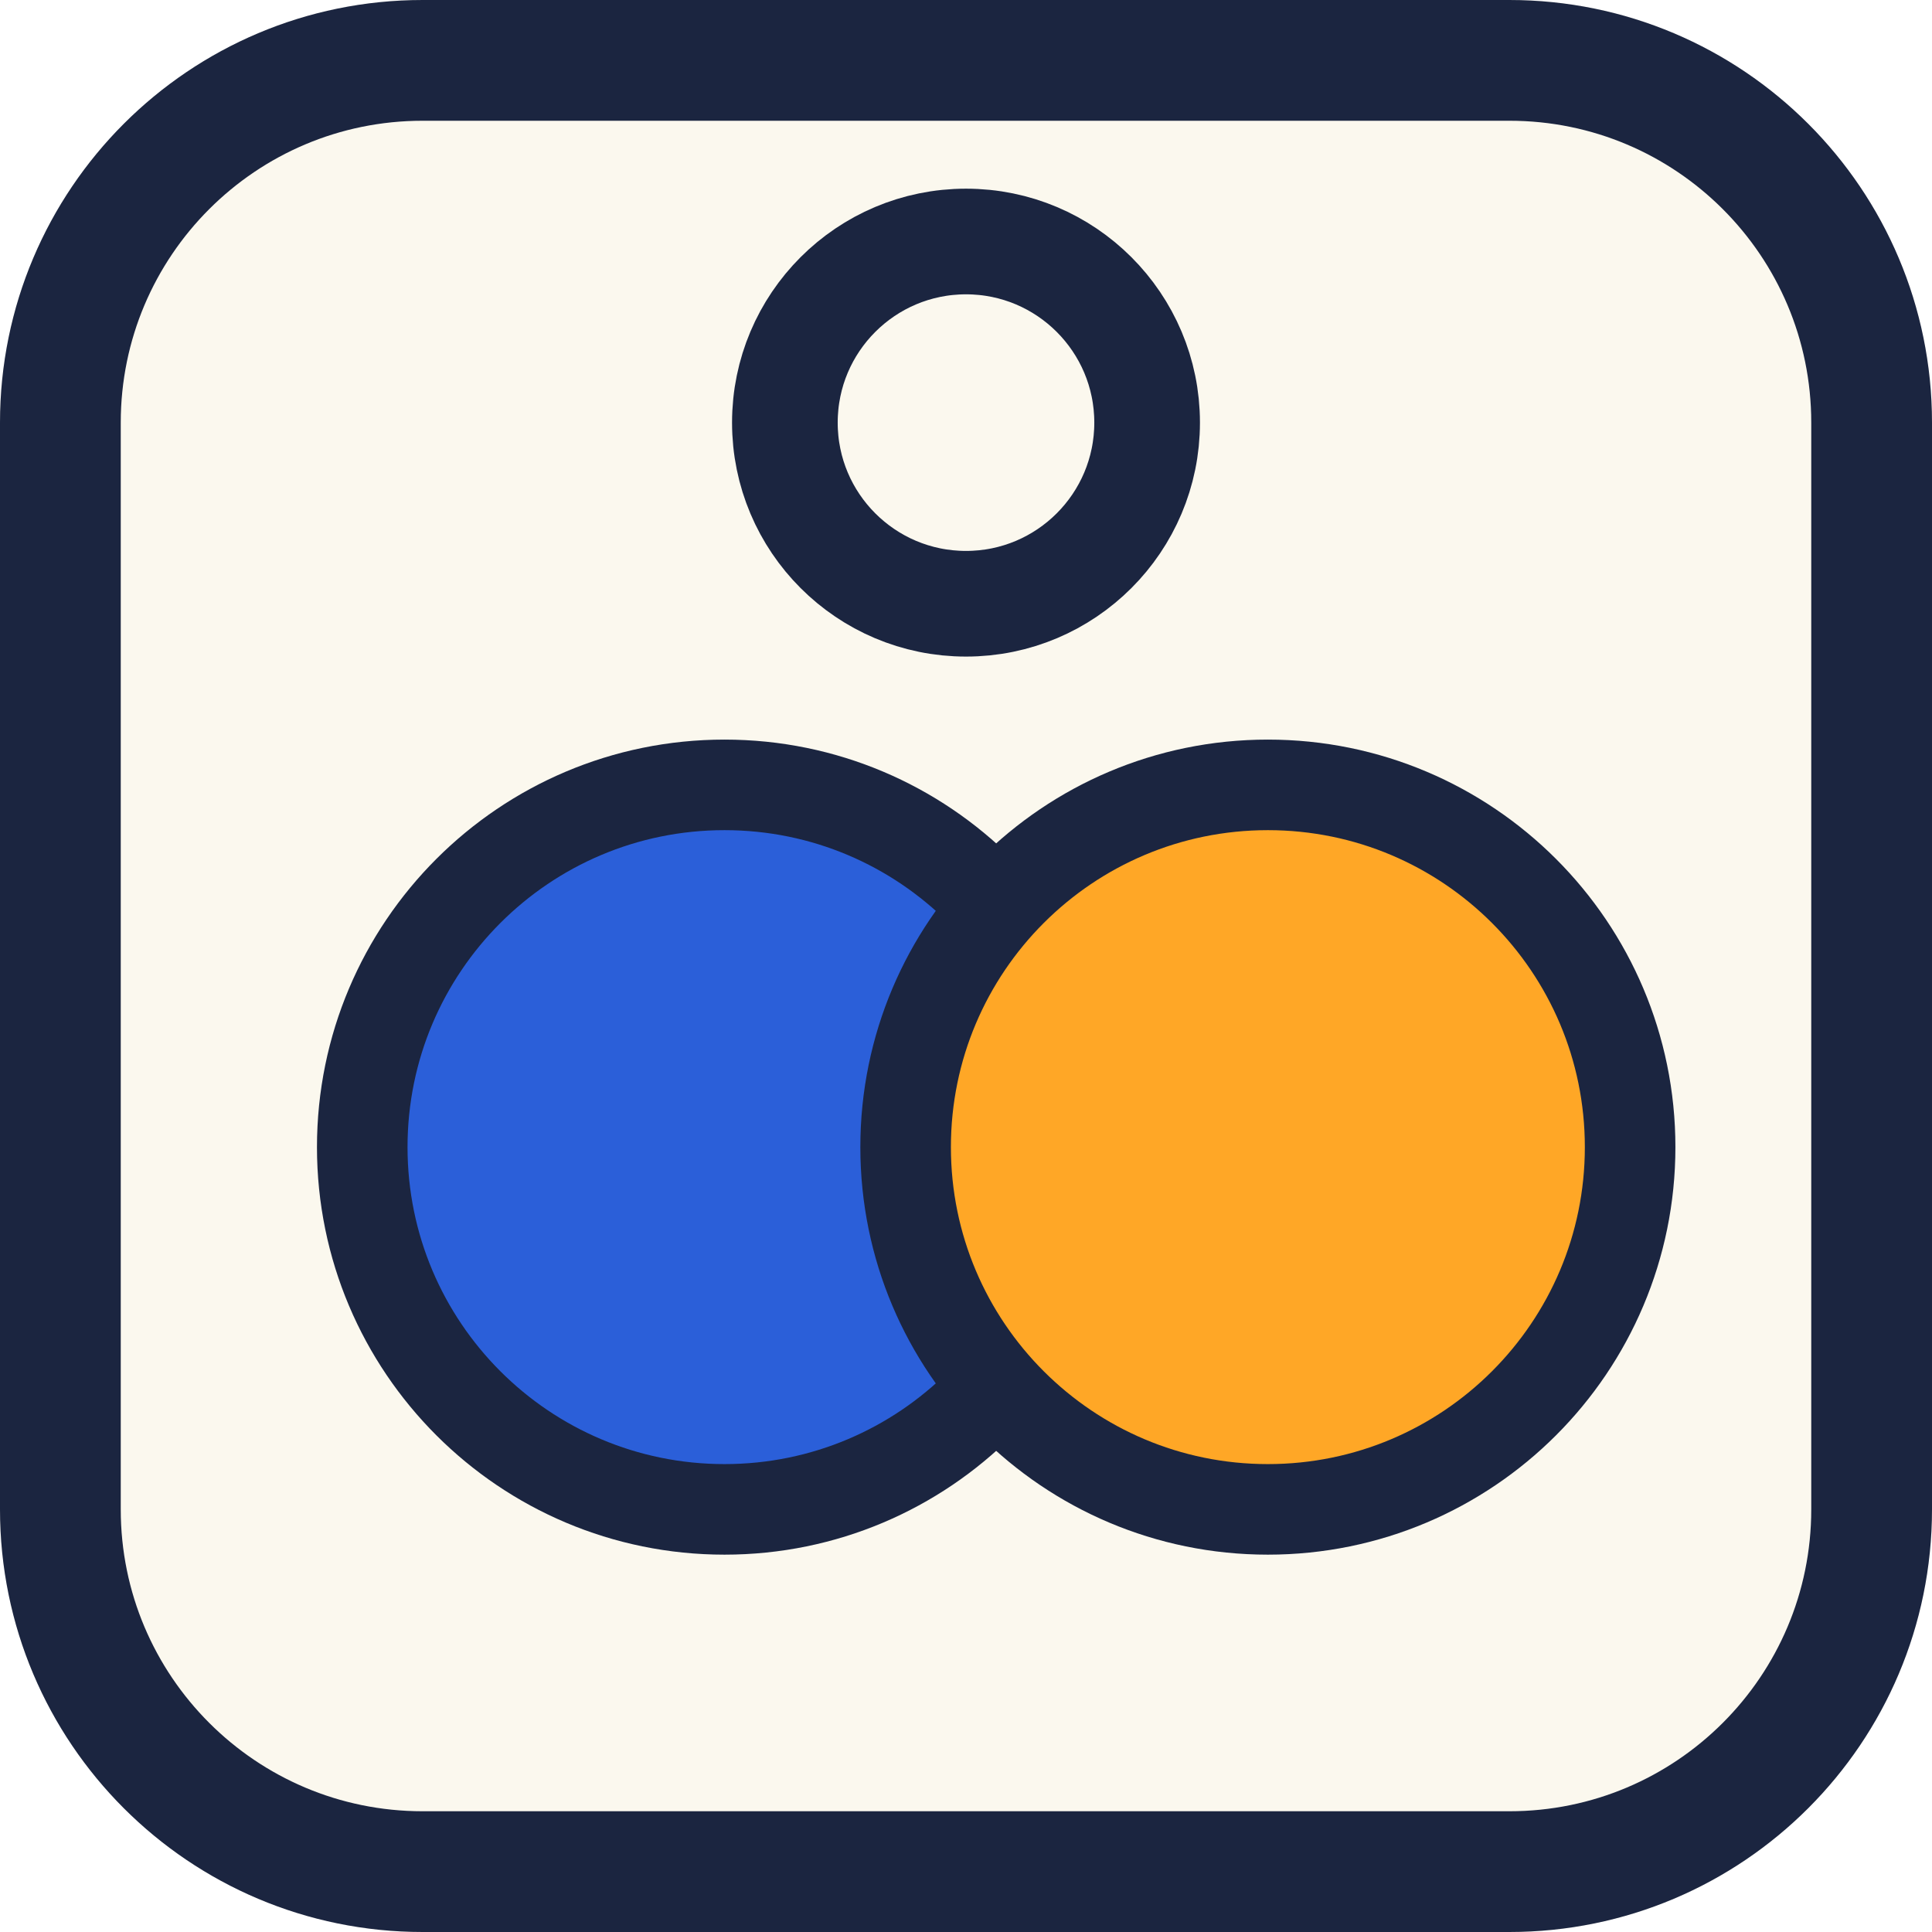
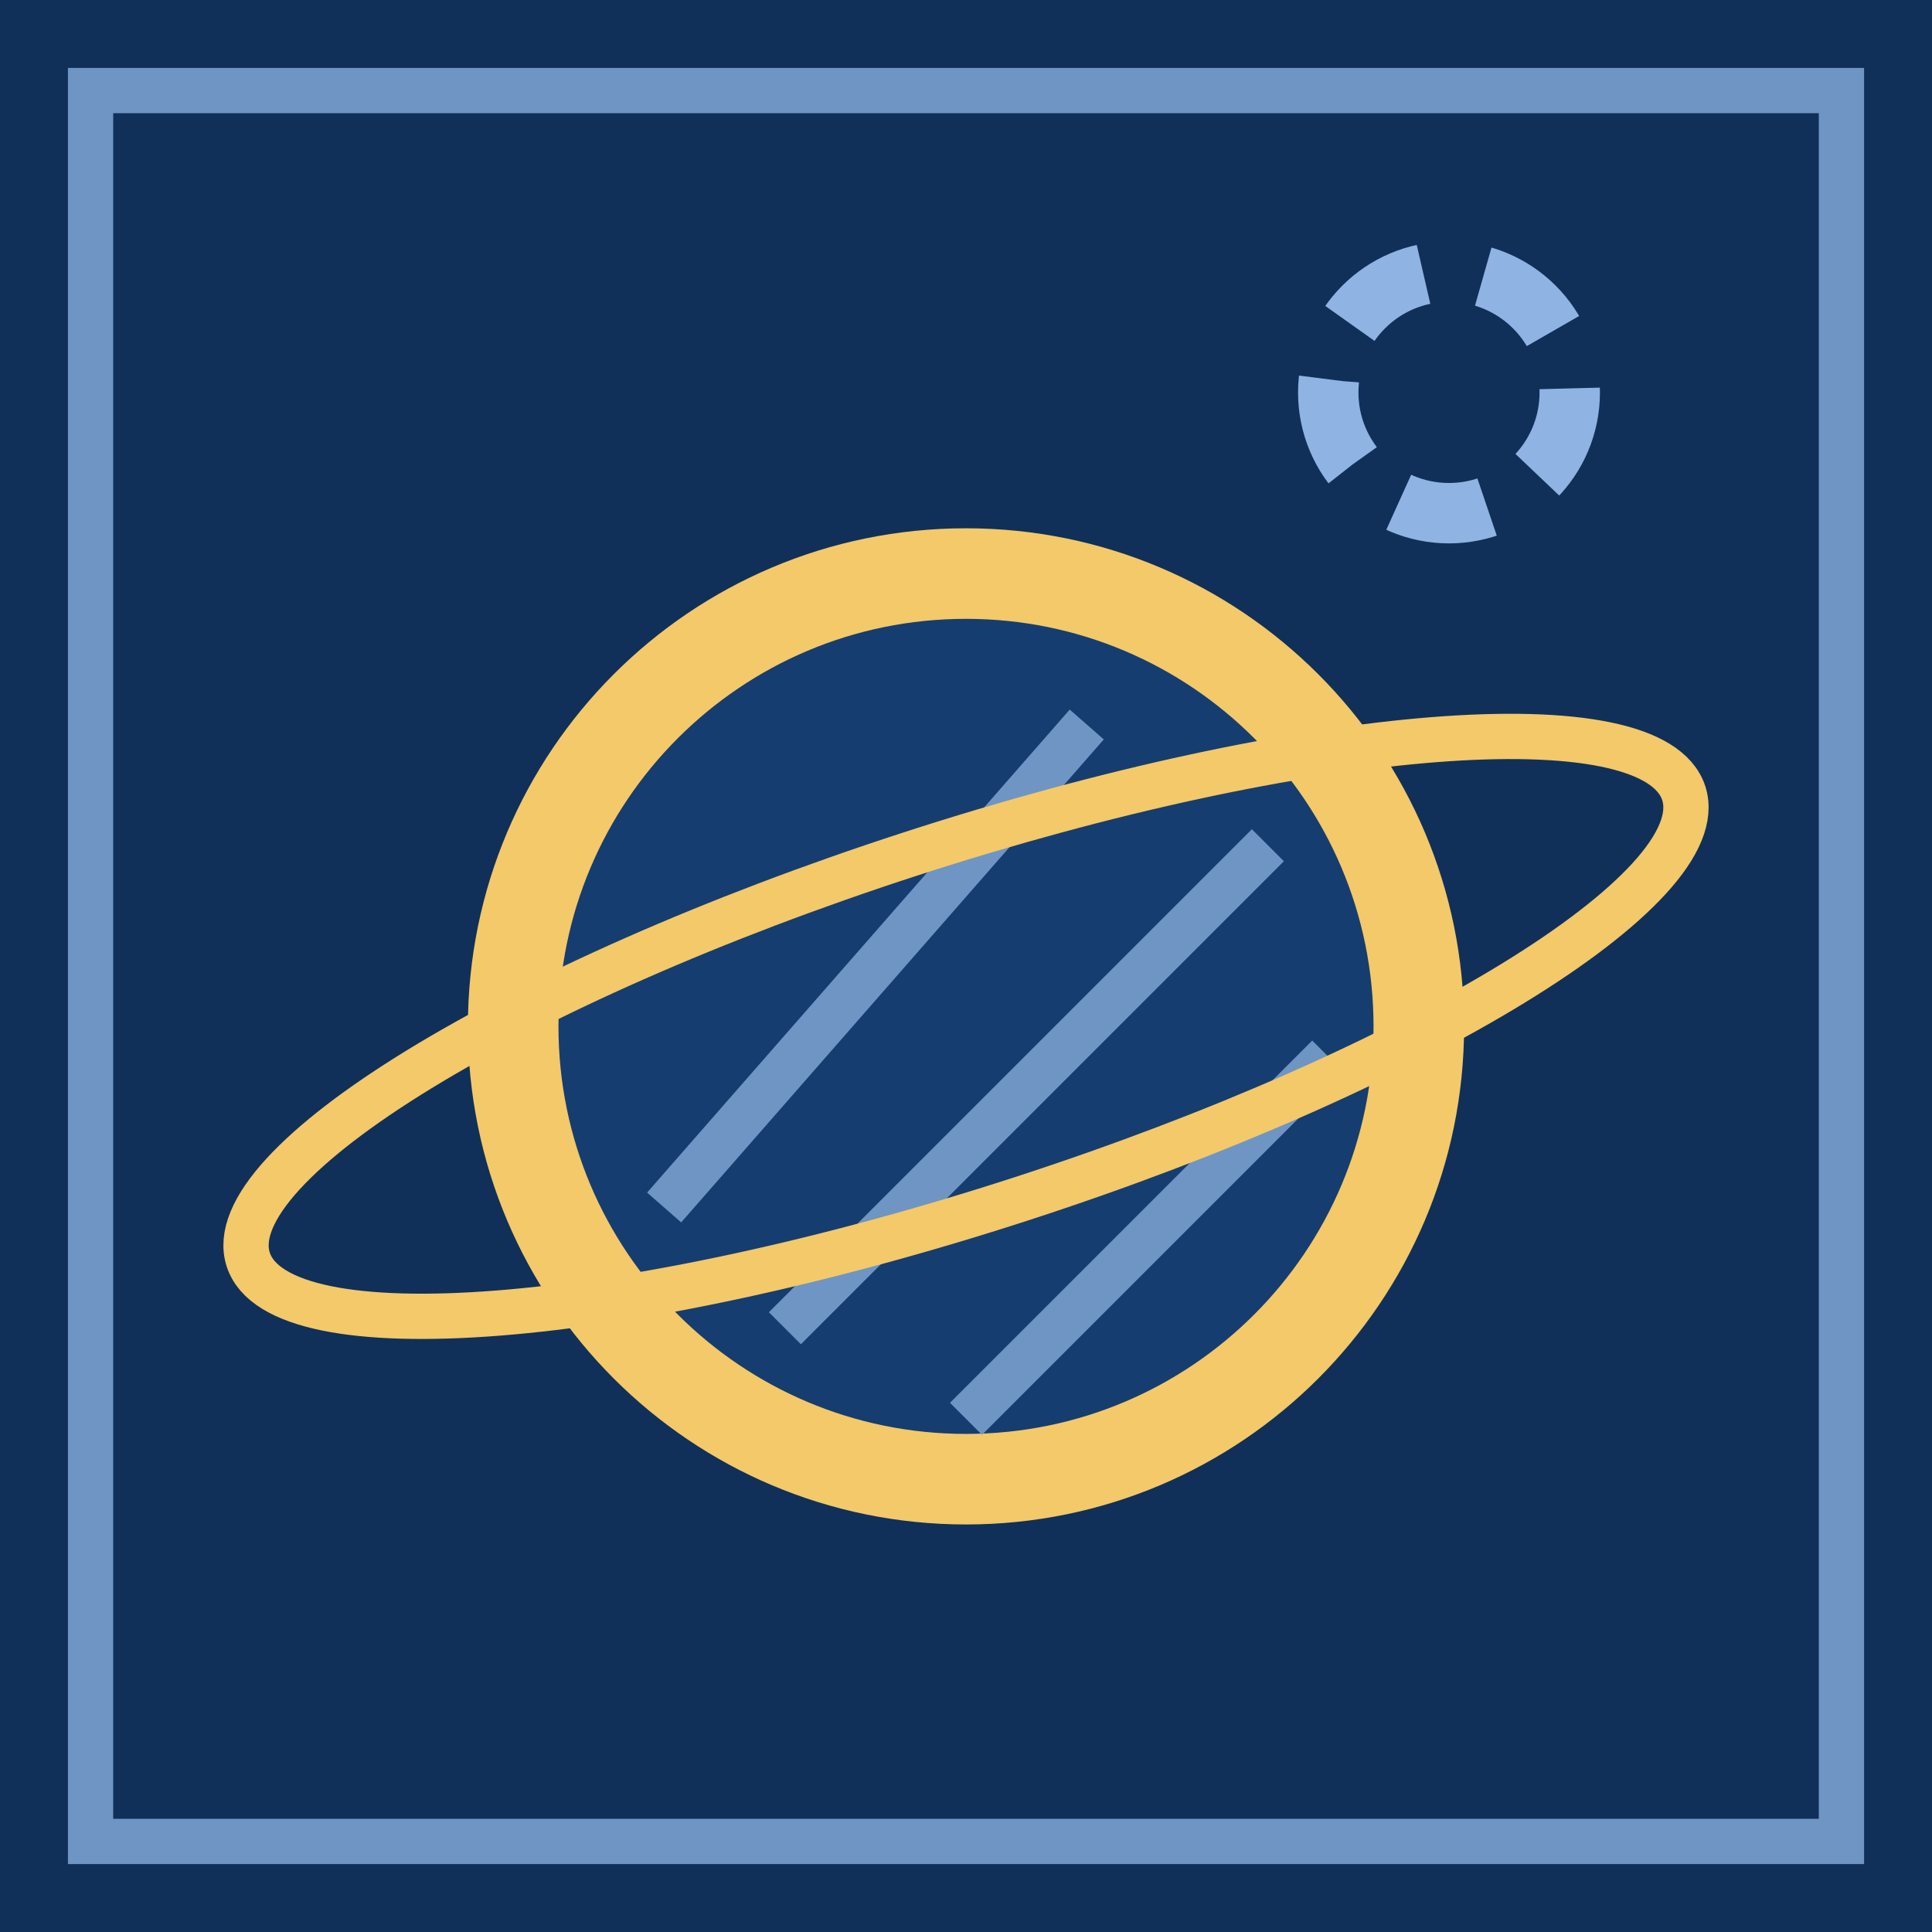
<svg xmlns="http://www.w3.org/2000/svg" viewBox="0 0 64 64" width="64" height="64">
-   <rect width="64" height="64" rx="14" fill="#FBF8EE" />
-   <circle cx="24" cy="38" r="12" fill="#2B5FD9" stroke="#1B2540" stroke-width="3" />
-   <circle cx="42" cy="38" r="12" fill="#FFA726" stroke="#1B2540" stroke-width="3" />
-   <circle cx="32" cy="14" r="6" fill="#FBF8EE" stroke="#1B2540" stroke-width="3.5" />
-   <rect x="2" y="2" width="60" height="60" rx="12" fill="none" stroke="#1B2540" stroke-width="4" />
+   <rect width="64" height="64" fill="#10305A" />
+   <rect x="3" y="3" width="58" height="58" fill="none" stroke="#6F95C4" stroke-width="1.5" />
+   <circle cx="32" cy="34" r="15" fill="#163D70" stroke="#F3C969" stroke-width="3" />
+   <path d="M22 40L36 24M26 44L42 28M32 47L44 35" stroke="#6F95C4" stroke-width="1.5" />
+   <ellipse cx="32" cy="34" rx="25" ry="6" fill="none" stroke="#F3C969" stroke-width="1.5" transform="rotate(-18 32 34)" />
+   <circle cx="48" cy="13" r="4" fill="none" stroke="#8FB4E3" stroke-width="2" stroke-dasharray="3 2" />
</svg>
